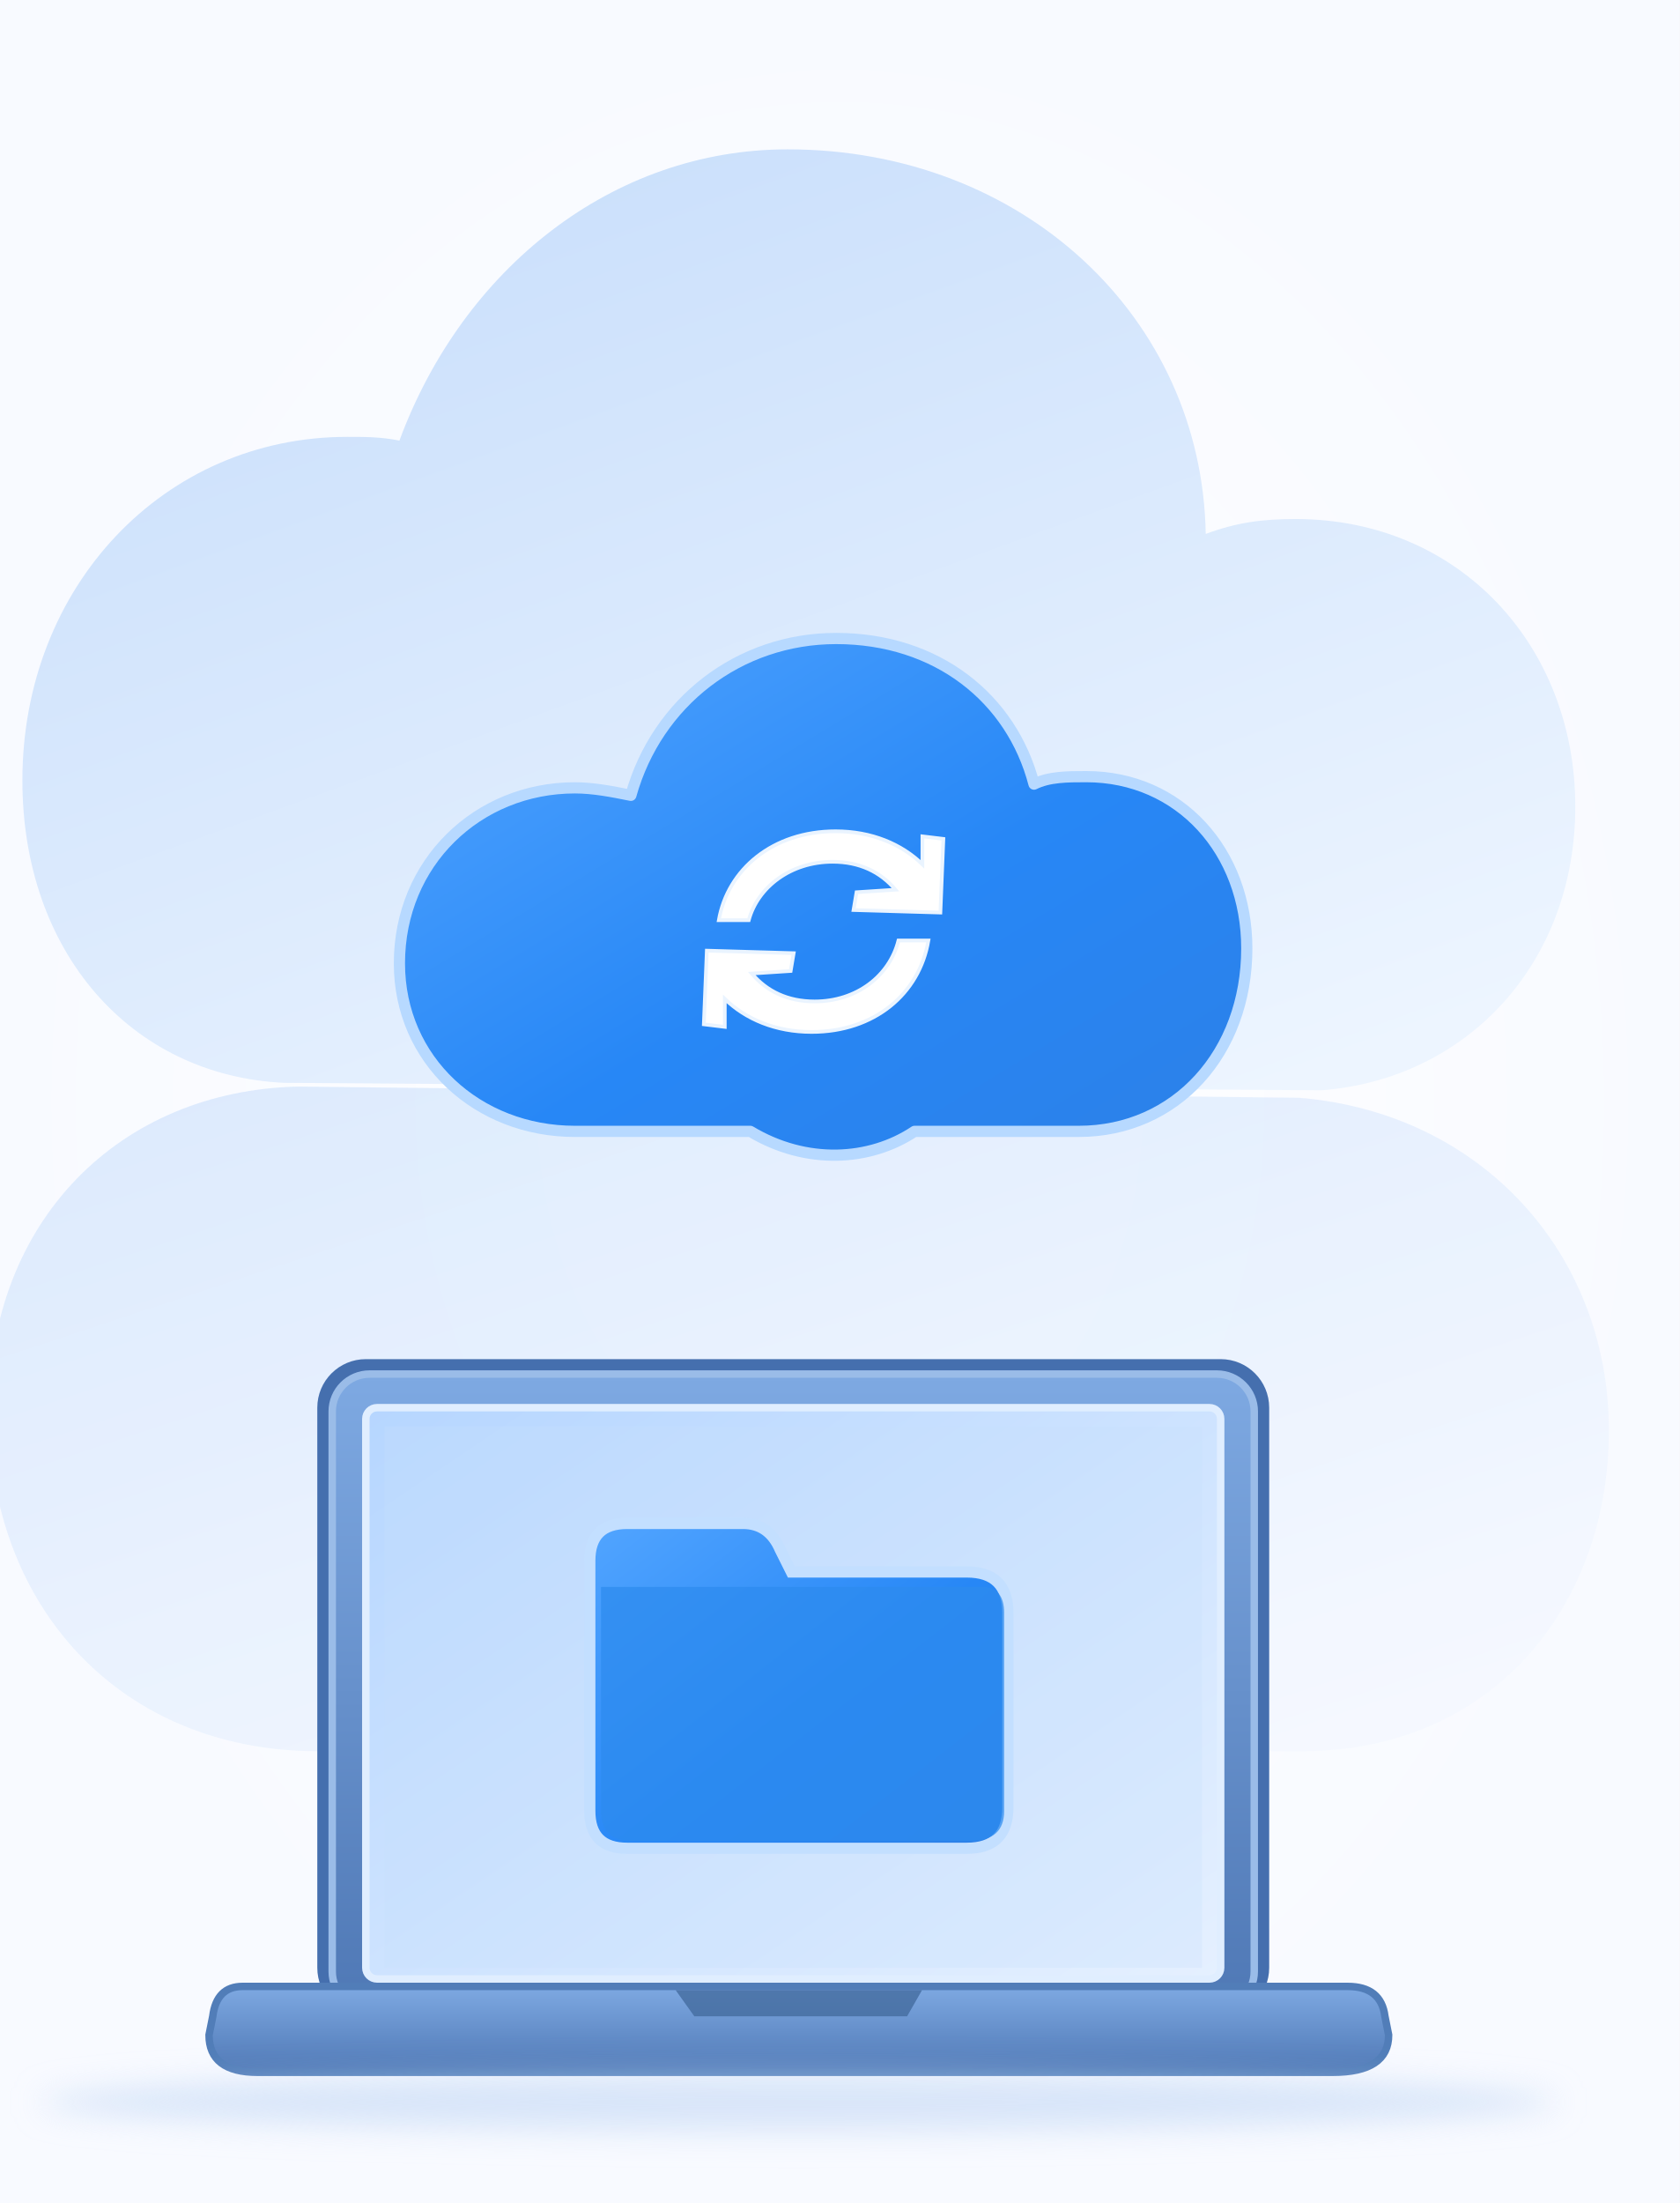
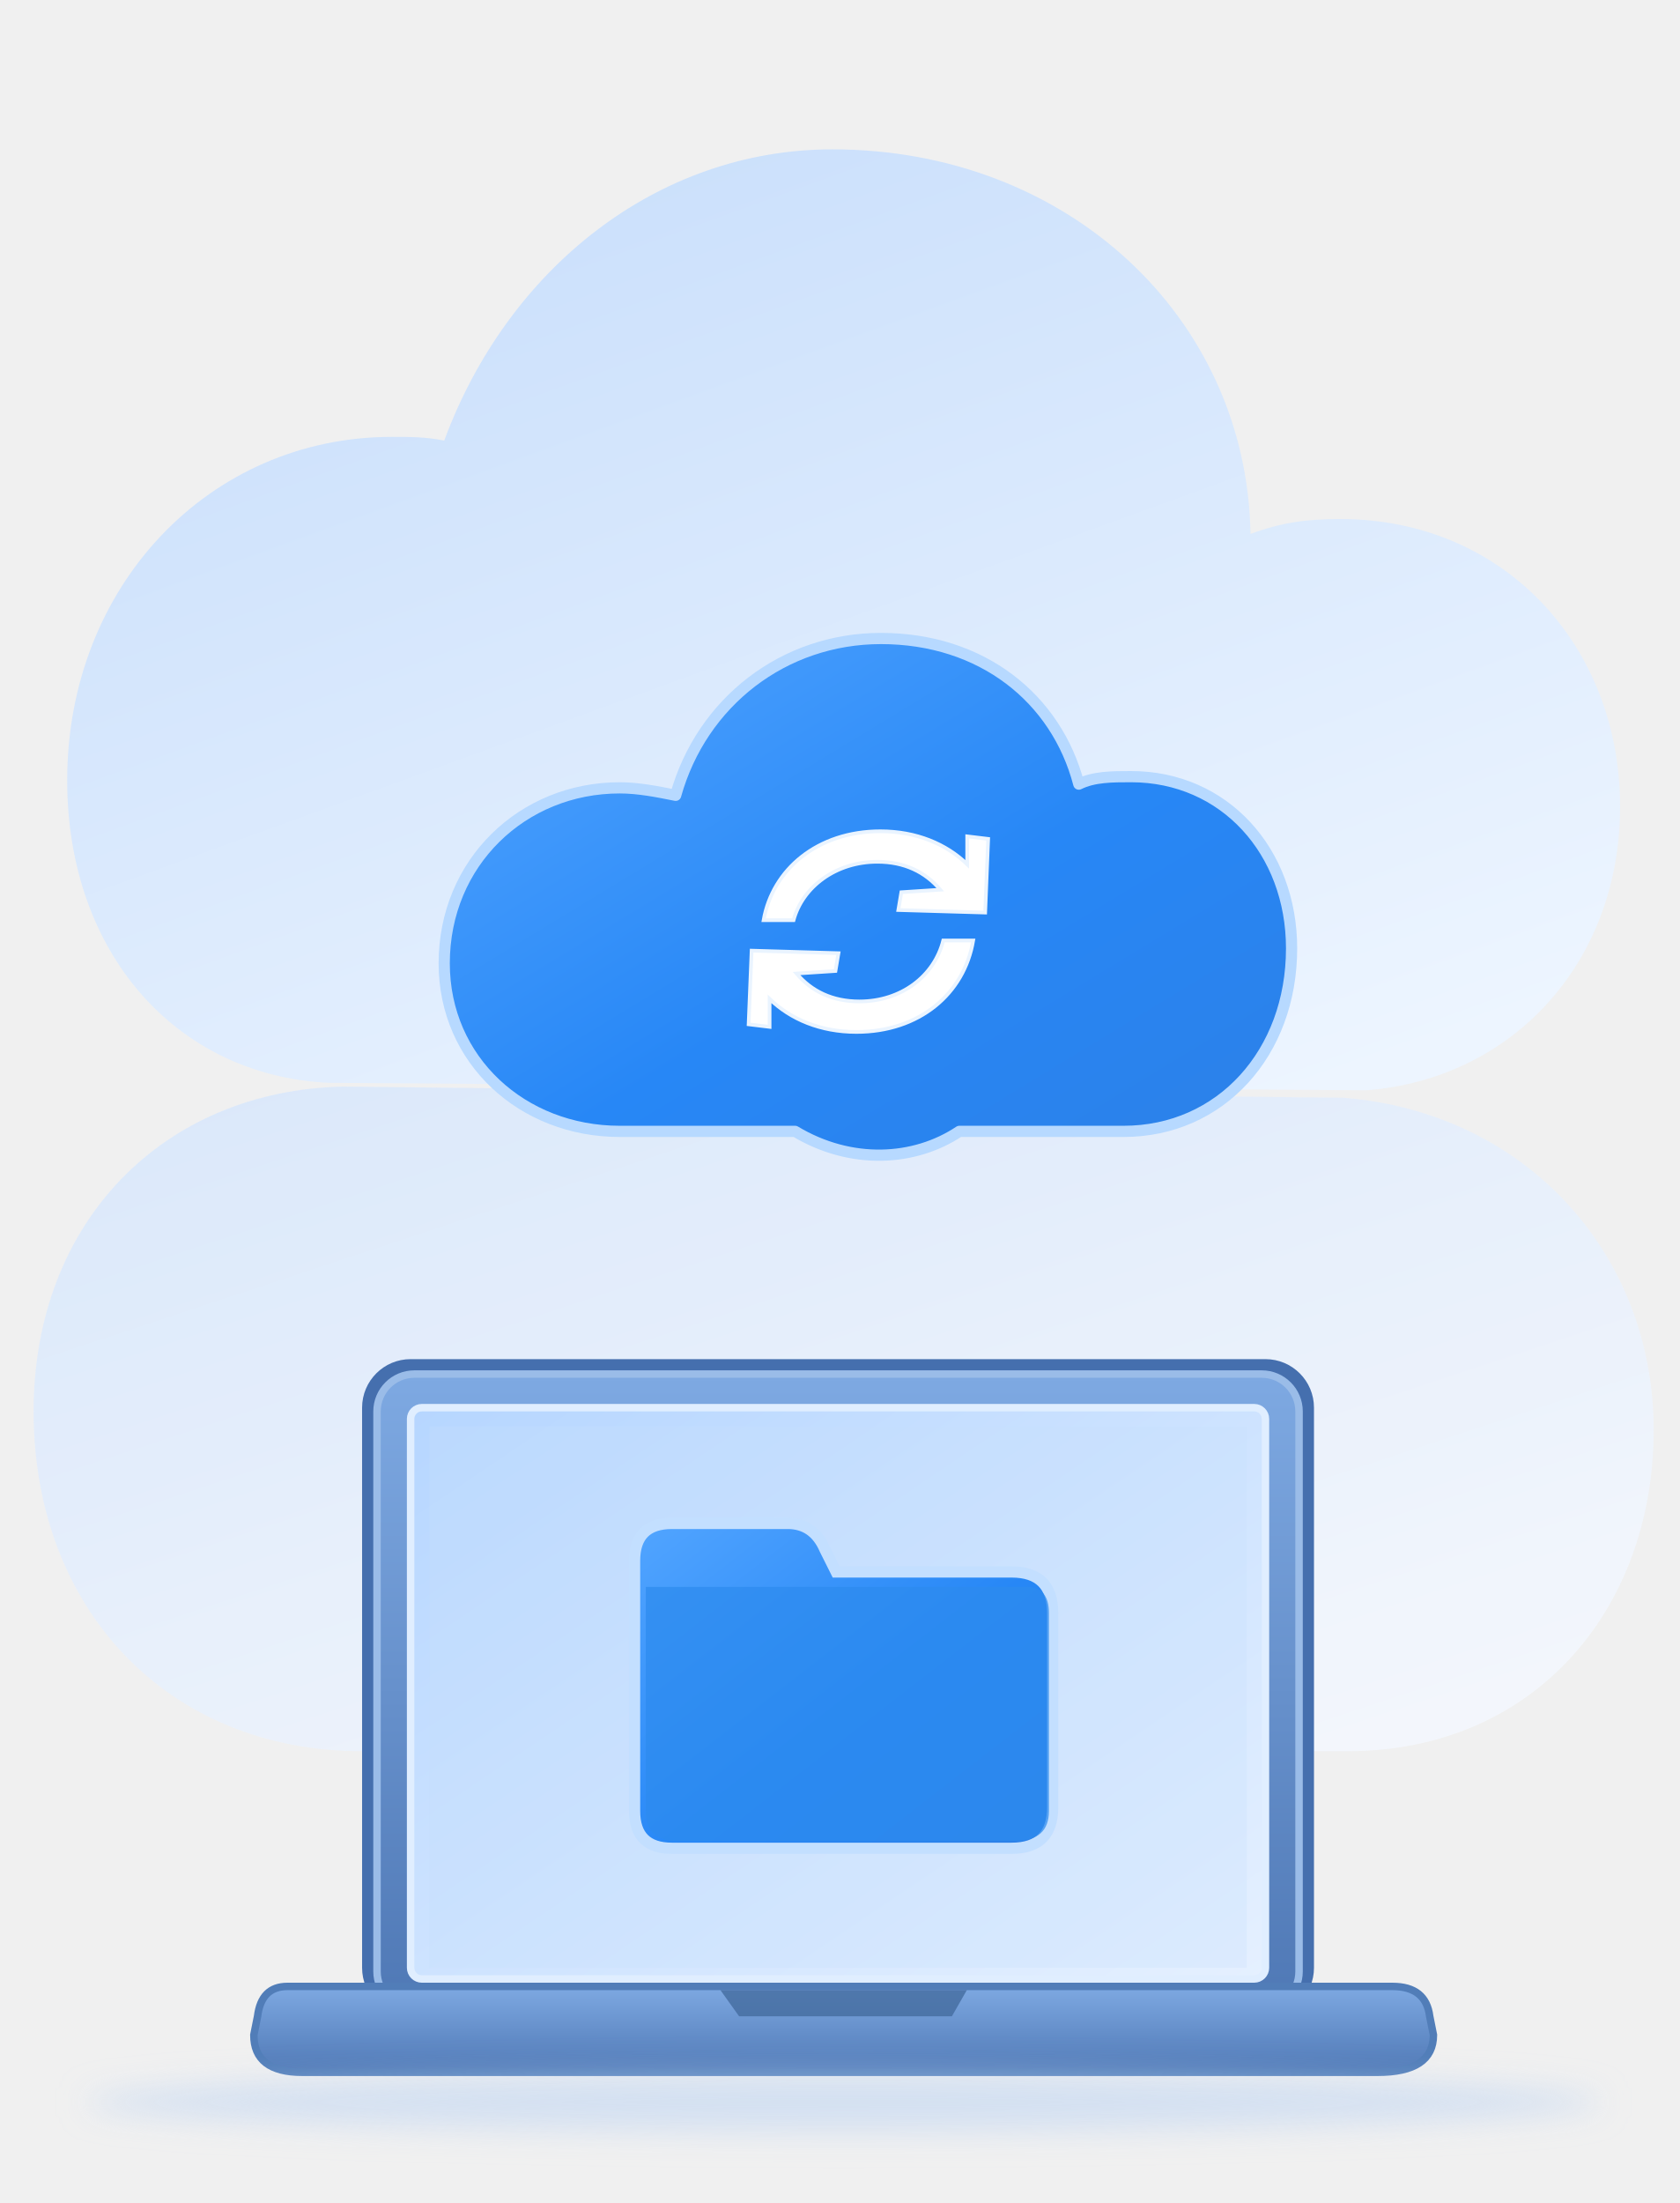
<svg xmlns="http://www.w3.org/2000/svg" width="900" height="1180" viewBox="0 0 450 590" role="img" aria-label="Cloud synchronization with laptop and folder" version="1.1" id="svg23">
  <defs id="defs13">
-     <radialGradient id="bg">
-       <stop stop-color="#fff" id="stop1" />
-       <stop offset="1" stop-color="#f8faff" id="stop2" />
-     </radialGradient>
-     <linearGradient id="cloud" x1=".2" y1="0" x2=".8" y2="1" objectBoundingBox="true">
+     <linearGradient id="cloud" x1=".2" y1="0" x2=".8" y2="1" objectboundingbox="true">
      <stop stop-color="#c8defb" id="stop3" />
      <stop offset="1" stop-color="#edf5ff" id="stop4" />
    </linearGradient>
    <linearGradient id="lower" x1="0" y1="0" x2=".8" y2="1">
      <stop stop-color="#d5e6fd" id="stop5" />
      <stop offset="1" stop-color="#f4f8ff" id="stop6" />
    </linearGradient>
    <linearGradient id="blue" x1="0" y1="0" x2="1" y2="1">
      <stop stop-color="#52a5ff" id="stop7" />
-       <stop offset=".55" stop-color="#2787f6" id="stop8" />
+       <stop offset="0.55" stop-color="#2787f6" id="stop8" />
      <stop offset="1" stop-color="#2c80e7" id="stop9" />
    </linearGradient>
    <linearGradient id="screen" x1="0" y1="0" x2="1" y2="1">
      <stop stop-color="#b6d6ff" id="stop10" />
      <stop offset="1" stop-color="#e5f0ff" id="stop11" />
    </linearGradient>
    <linearGradient id="metal" x1="0" y1="0" x2="0" y2="1">
      <stop stop-color="#7ea9e2" id="stop12" />
      <stop offset="1" stop-color="#4f78b5" id="stop13" />
    </linearGradient>
    <filter id="shadow" x="-0.024" y="-0.6" width="1.047" height="2.2">
      <feGaussianBlur stdDeviation="4" id="feGaussianBlur13" />
    </filter>
  </defs>
-   <rect width="450" height="590" fill="url(#bg)" id="rect13" />
-   <path d="M76 290C35 288 6 255 6 209c0-52 38-92 87-92 5 0 9 0 14 1C124 72 164 40 211 40c63 0 111 45 112 103 8-3 15-4 24-4 44 0 75 34 75 77 0 42-29 73-68 76Z" fill="url(#cloud)" id="path13" />
-   <path d="M80 291C32 292-3 327-3 378c0 53 36 91 88 91h264c50 0 82-38 82-86 0-47-34-85-83-89Z" fill="url(#lower)" opacity=".82" id="path14" />
-   <path d="M154 303c-26 0-47-19-47-45 0-27 21-47 47-47 5 0 10 1 15 2 7-25 29-42 55-42 27 0 47 16 53 39 4-2 9-2 14-2 25 0 43 20 43 46 0 28-19 49-45 49h-44c-12 8-29 9-44 0Z" fill="url(#blue)" stroke="#b7d9ff" stroke-width="3" stroke-linejoin="round" id="path15" />
-   <path d="m 192.559,246.439 c 2.406,-13.605 14.438,-23.808 31.282,-23.808 9.625,0 17.646,3.401 23.261,8.843 v -7.483 l 5.615,0.68 -0.802,19.727 -23.261,-0.68 0.802,-4.762 10.427,-0.68 c -4.011,-4.762 -9.625,-7.483 -16.844,-7.483 -11.229,0 -20.053,6.802 -22.459,15.645 z" fill="#ffffff" stroke="#eaf4ff" stroke-width="0.987" id="path16" />
-   <path d="m 248.706,251.881 c -2.406,14.285 -14.438,24.488 -31.282,24.488 -9.625,0 -17.646,-3.401 -23.261,-8.843 v 7.483 l -5.615,-0.68 0.802,-19.727 23.261,0.68 -0.802,4.762 -10.427,0.68 c 4.011,4.762 9.625,7.483 16.844,7.483 11.229,0 20.053,-6.802 22.459,-16.326 z" fill="#ffffff" stroke="#eaf4ff" stroke-width="0.987" id="path17" />
-   <rect x="85" y="364" width="255" height="176" rx="13" fill="#456fae" id="rect17" />
-   <rect x="89" y="368" width="247" height="170" rx="10" fill="url(#metal)" stroke="#9abce8" stroke-width="2" id="rect18" />
-   <rect x="98" y="377" width="229" height="153" rx="3" fill="url(#screen)" stroke="#e0eeff" stroke-width="2" id="rect19" />
-   <rect x="103" y="382" width="219" height="145" fill="#c4ddfc" opacity=".28" id="rect20" />
-   <path d="M158 418q0-10 10-10h31q7 0 10 7l3 6h47q11 0 11 11v52q0 11-11 11h-91q-10 0-10-10Z" fill="url(#blue)" stroke="#c3dfff" stroke-width="3" id="path20" />
-   <path d="M161 425h102q6 0 6 7v53q0 8-9 8h-91q-8 0-8-8Z" fill="#2c8bef" opacity=".72" id="path21" />
-   <path d="M65 532h296q9 0 10 8l1 5q0 10-15 10H69q-13 0-13-10l1-5q1-8 8-8Z" fill="url(#metal)" stroke="#517db8" stroke-width="2" id="path22" />
-   <path d="M181 533h66l-4 7h-57Z" fill="#436b9f" opacity=".8" id="path23" />
-   <ellipse cx="214" cy="563" rx="203" ry="8" fill="#b9d2f3" opacity=".5" filter="url(#shadow)" id="ellipse23" />
+   <path d="M 88 290 C 47 288 18 255 18 209 C 18 157 56 117 105 117 C 110 117 114 117 119 118 C 136 72 176 40 223 40 C 286 40 334 85 335 143 C 343 140 350 139 359 139 C 403 139 434 173 434 216 C 434 258 405 289 366 292 L 88 290 Z" fill="url(#cloud)" id="path13" />
+   <path d="M 92 291 C 44 292 9 327 9 378 C 9 431 45 469 97 469 L 361 469 C 411 469 443 431 443 383 C 443 336 409 298 360 294 L 92 291 Z" fill="url(#lower)" opacity=".82" id="path14" />
+   <path d="M 166 303 C 140 303 119 284 119 258 C 119 231 140 211 166 211 C 171 211 176 212 181 213 C 188 188 210 171 236 171 C 263 171 283 187 289 210 C 293 208 298 208 303 208 C 328 208 346 228 346 254 C 346 282 327 303 301 303 L 257 303 C 245 311 228 312 213 303 L 166 303 Z" fill="url(#blue)" stroke="#b7d9ff" stroke-width="3" stroke-linejoin="round" id="path15" />
+   <path d="M 204.559 246.439 C 206.965 232.834 218.997 222.631 235.841 222.631 C 245.466 222.631 253.487 226.032 259.102 231.474 L 259.102 223.991 L 264.717 224.671 L 263.915 244.398 L 240.653 243.718 L 241.456 238.956 L 251.883 238.276 C 247.872 233.514 242.258 230.794 235.039 230.794 C 223.809 230.794 214.986 237.596 212.58 246.439 L 204.559 246.439 Z" fill="#ffffff" stroke="#eaf4ff" stroke-width="0.987" id="path16" />
+   <path d="M 260.706 251.881 C 258.3 266.166 246.268 276.369 229.424 276.369 C 219.799 276.369 211.778 272.968 206.163 267.526 L 206.163 275.009 L 200.548 274.329 L 201.35 254.602 L 224.611 255.282 L 223.809 260.044 L 213.382 260.724 C 217.392 265.486 223.007 268.206 230.226 268.206 C 241.456 268.206 250.279 261.404 252.685 251.881 L 260.706 251.881 Z" fill="#ffffff" stroke="#eaf4ff" stroke-width="0.987" id="path17" />
+   <rect x="97" y="364" width="255" height="176" rx="13" fill="#456fae" id="rect17" />
+   <rect x="101" y="368" width="247" height="170" rx="10" fill="url(#metal)" stroke="#9abce8" stroke-width="2" id="rect18" />
+   <rect x="110" y="377" width="229" height="153" rx="3" fill="url(#screen)" stroke="#e0eeff" stroke-width="2" id="rect19" />
+   <rect x="115" y="382" width="219" height="145" fill="#c4ddfc" opacity=".28" id="rect20" />
+   <path d="M 170 418 C 170 411.333 173.333 408 180 408 L 211 408 C 215.667 408 219 410.333 221 415 L 224 421 L 271 421 C 278.333 421 282 424.667 282 432 L 282 484 C 282 491.333 278.333 495 271 495 L 180 495 C 173.333 495 170 491.667 170 485 L 170 418 Z" fill="url(#blue)" stroke="#c3dfff" stroke-width="3" id="path20" />
+   <path d="M 173 425 L 275 425 C 279 425 281 427.333 281 432 L 281 485 C 281 490.333 278 493 272 493 L 181 493 C 175.667 493 173 490.333 173 485 L 173 425 Z" fill="#2c8bef" opacity=".72" id="path21" />
+   <path d="M 77 532 L 373 532 C 379 532 382.333 534.667 383 540 L 384 545 C 384 551.667 379 555 369 555 L 81 555 C 72.333 555 68 551.667 68 545 L 69 540 C 69.667 534.667 72.333 532 77 532 Z" fill="url(#metal)" stroke="#517db8" stroke-width="2" id="path22" />
+   <path d="M 193 533 L 259 533 L 255 540 L 198 540 L 193 533 Z" fill="#436b9f" opacity=".8" id="path23" />
+   <ellipse cx="226" cy="563" rx="203" ry="8" fill="#b9d2f3" opacity=".5" filter="url(#shadow)" id="ellipse23" />
</svg>
